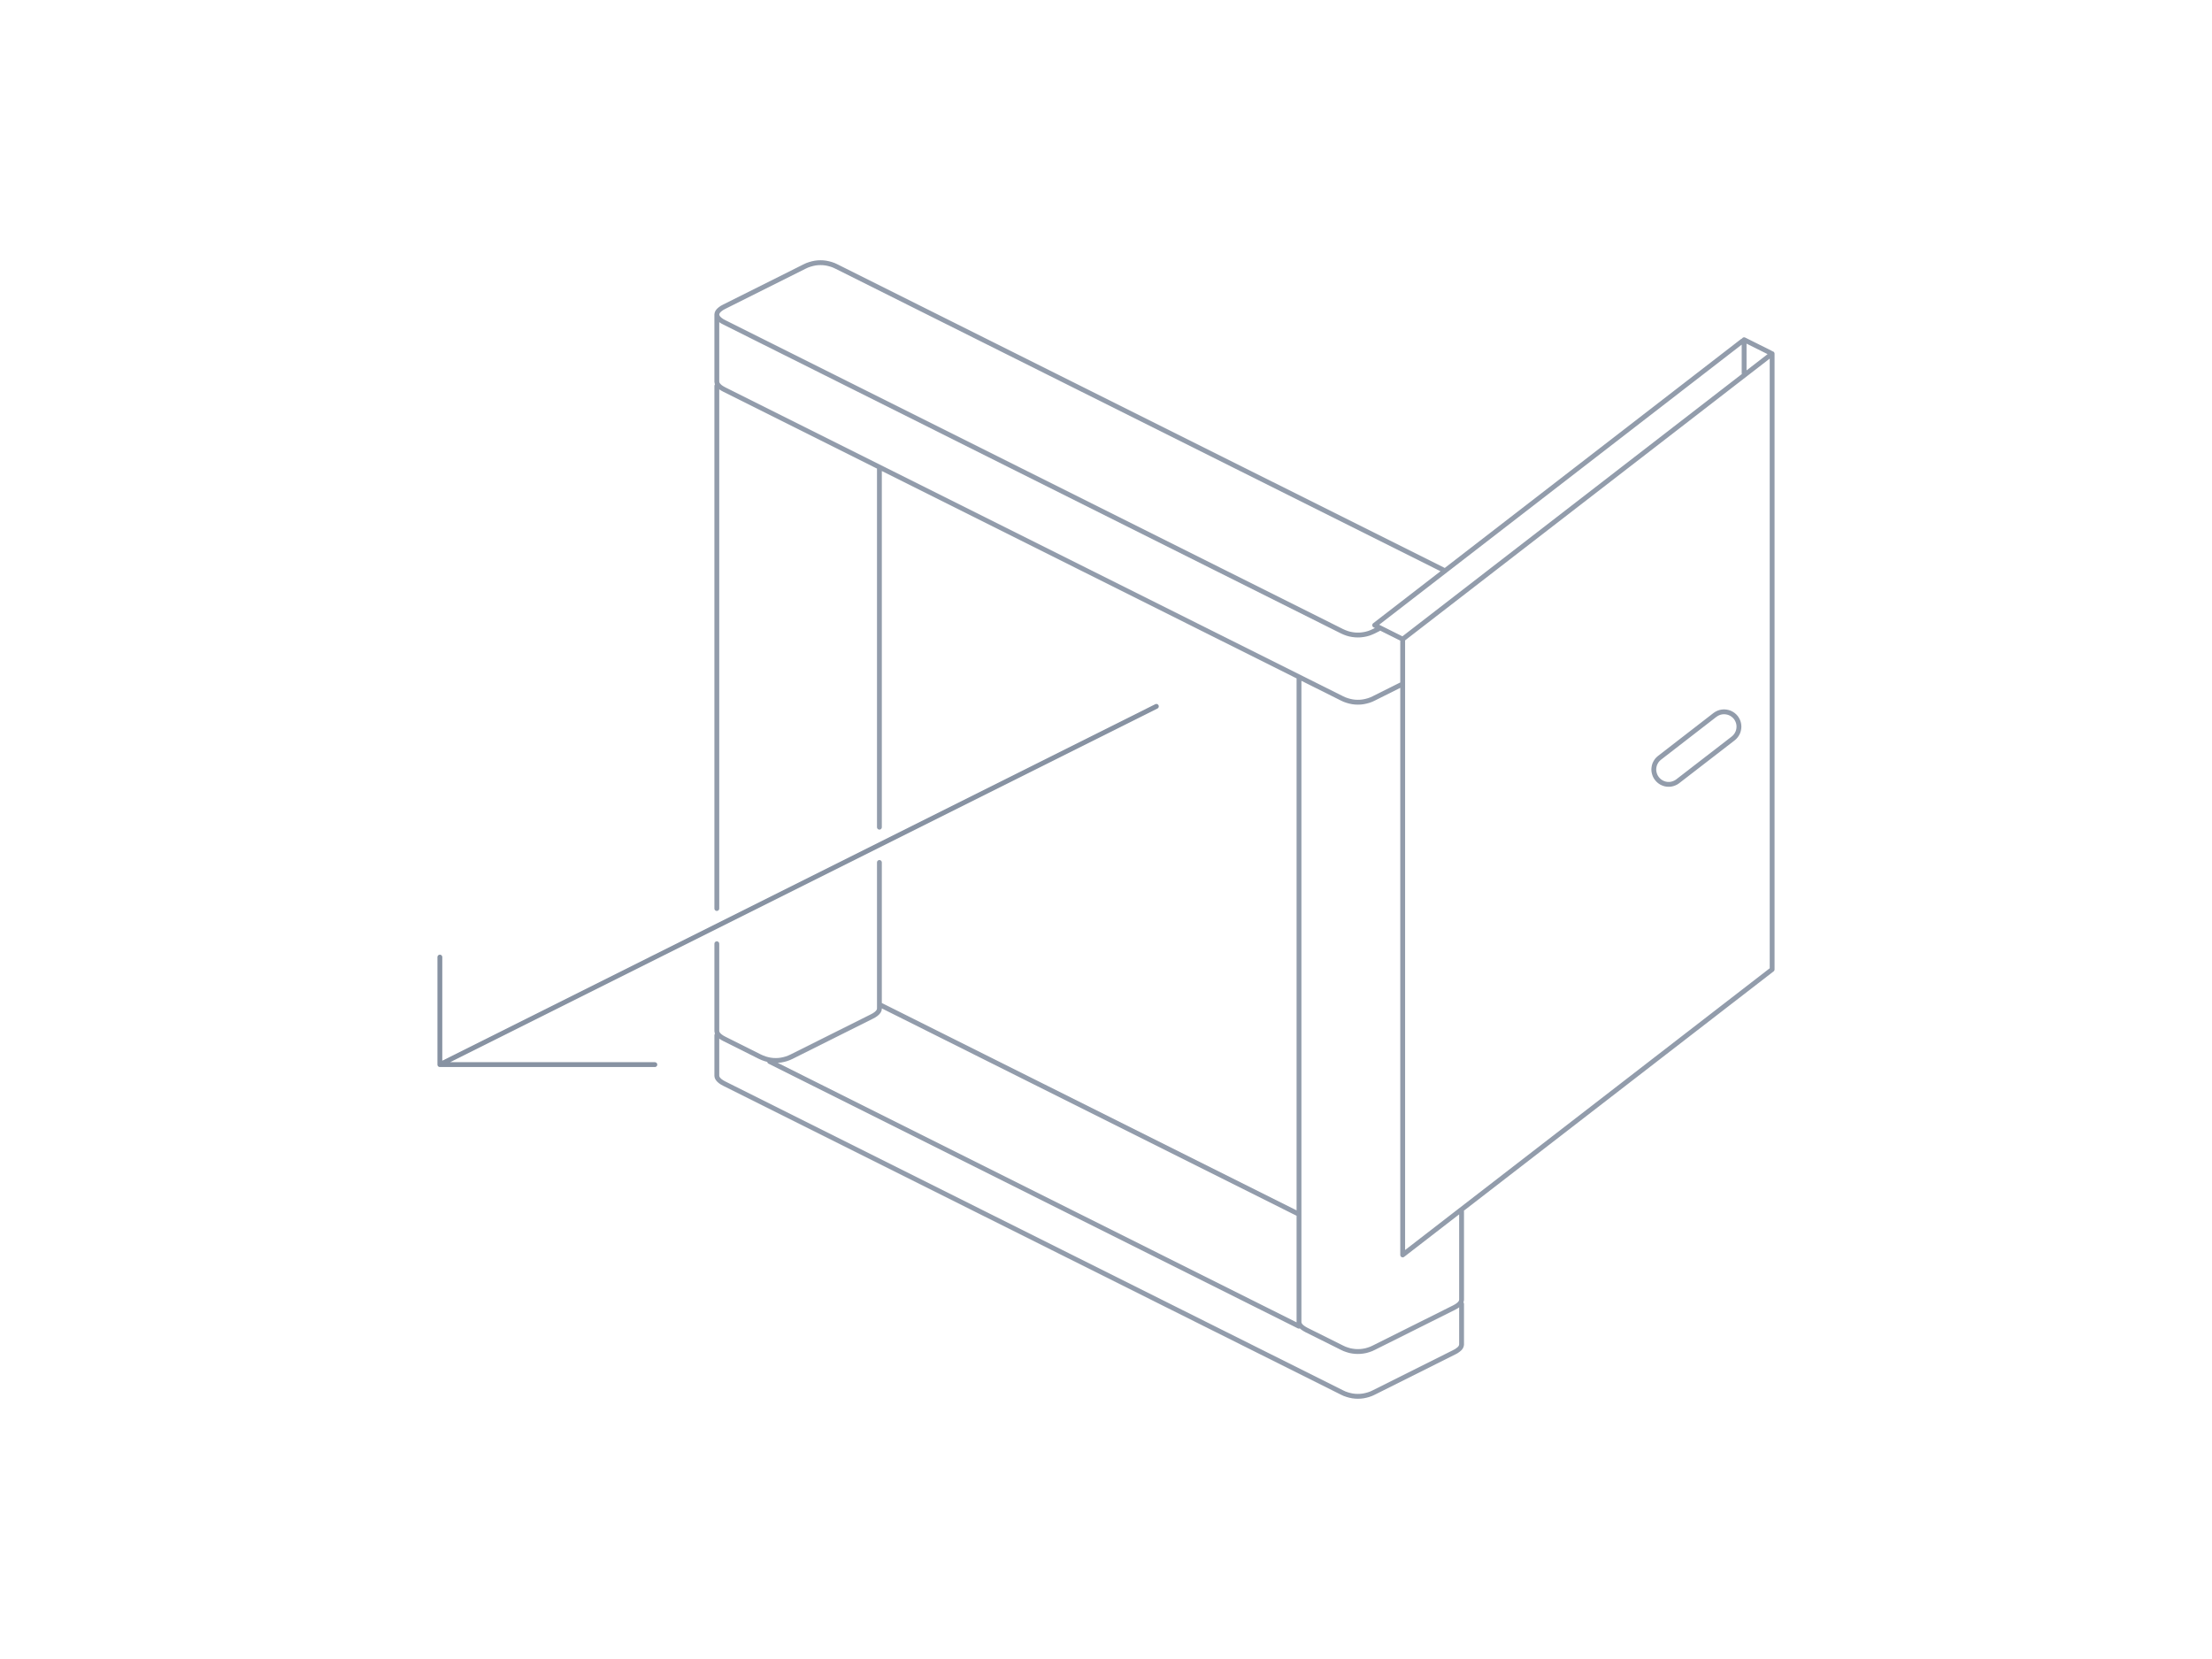
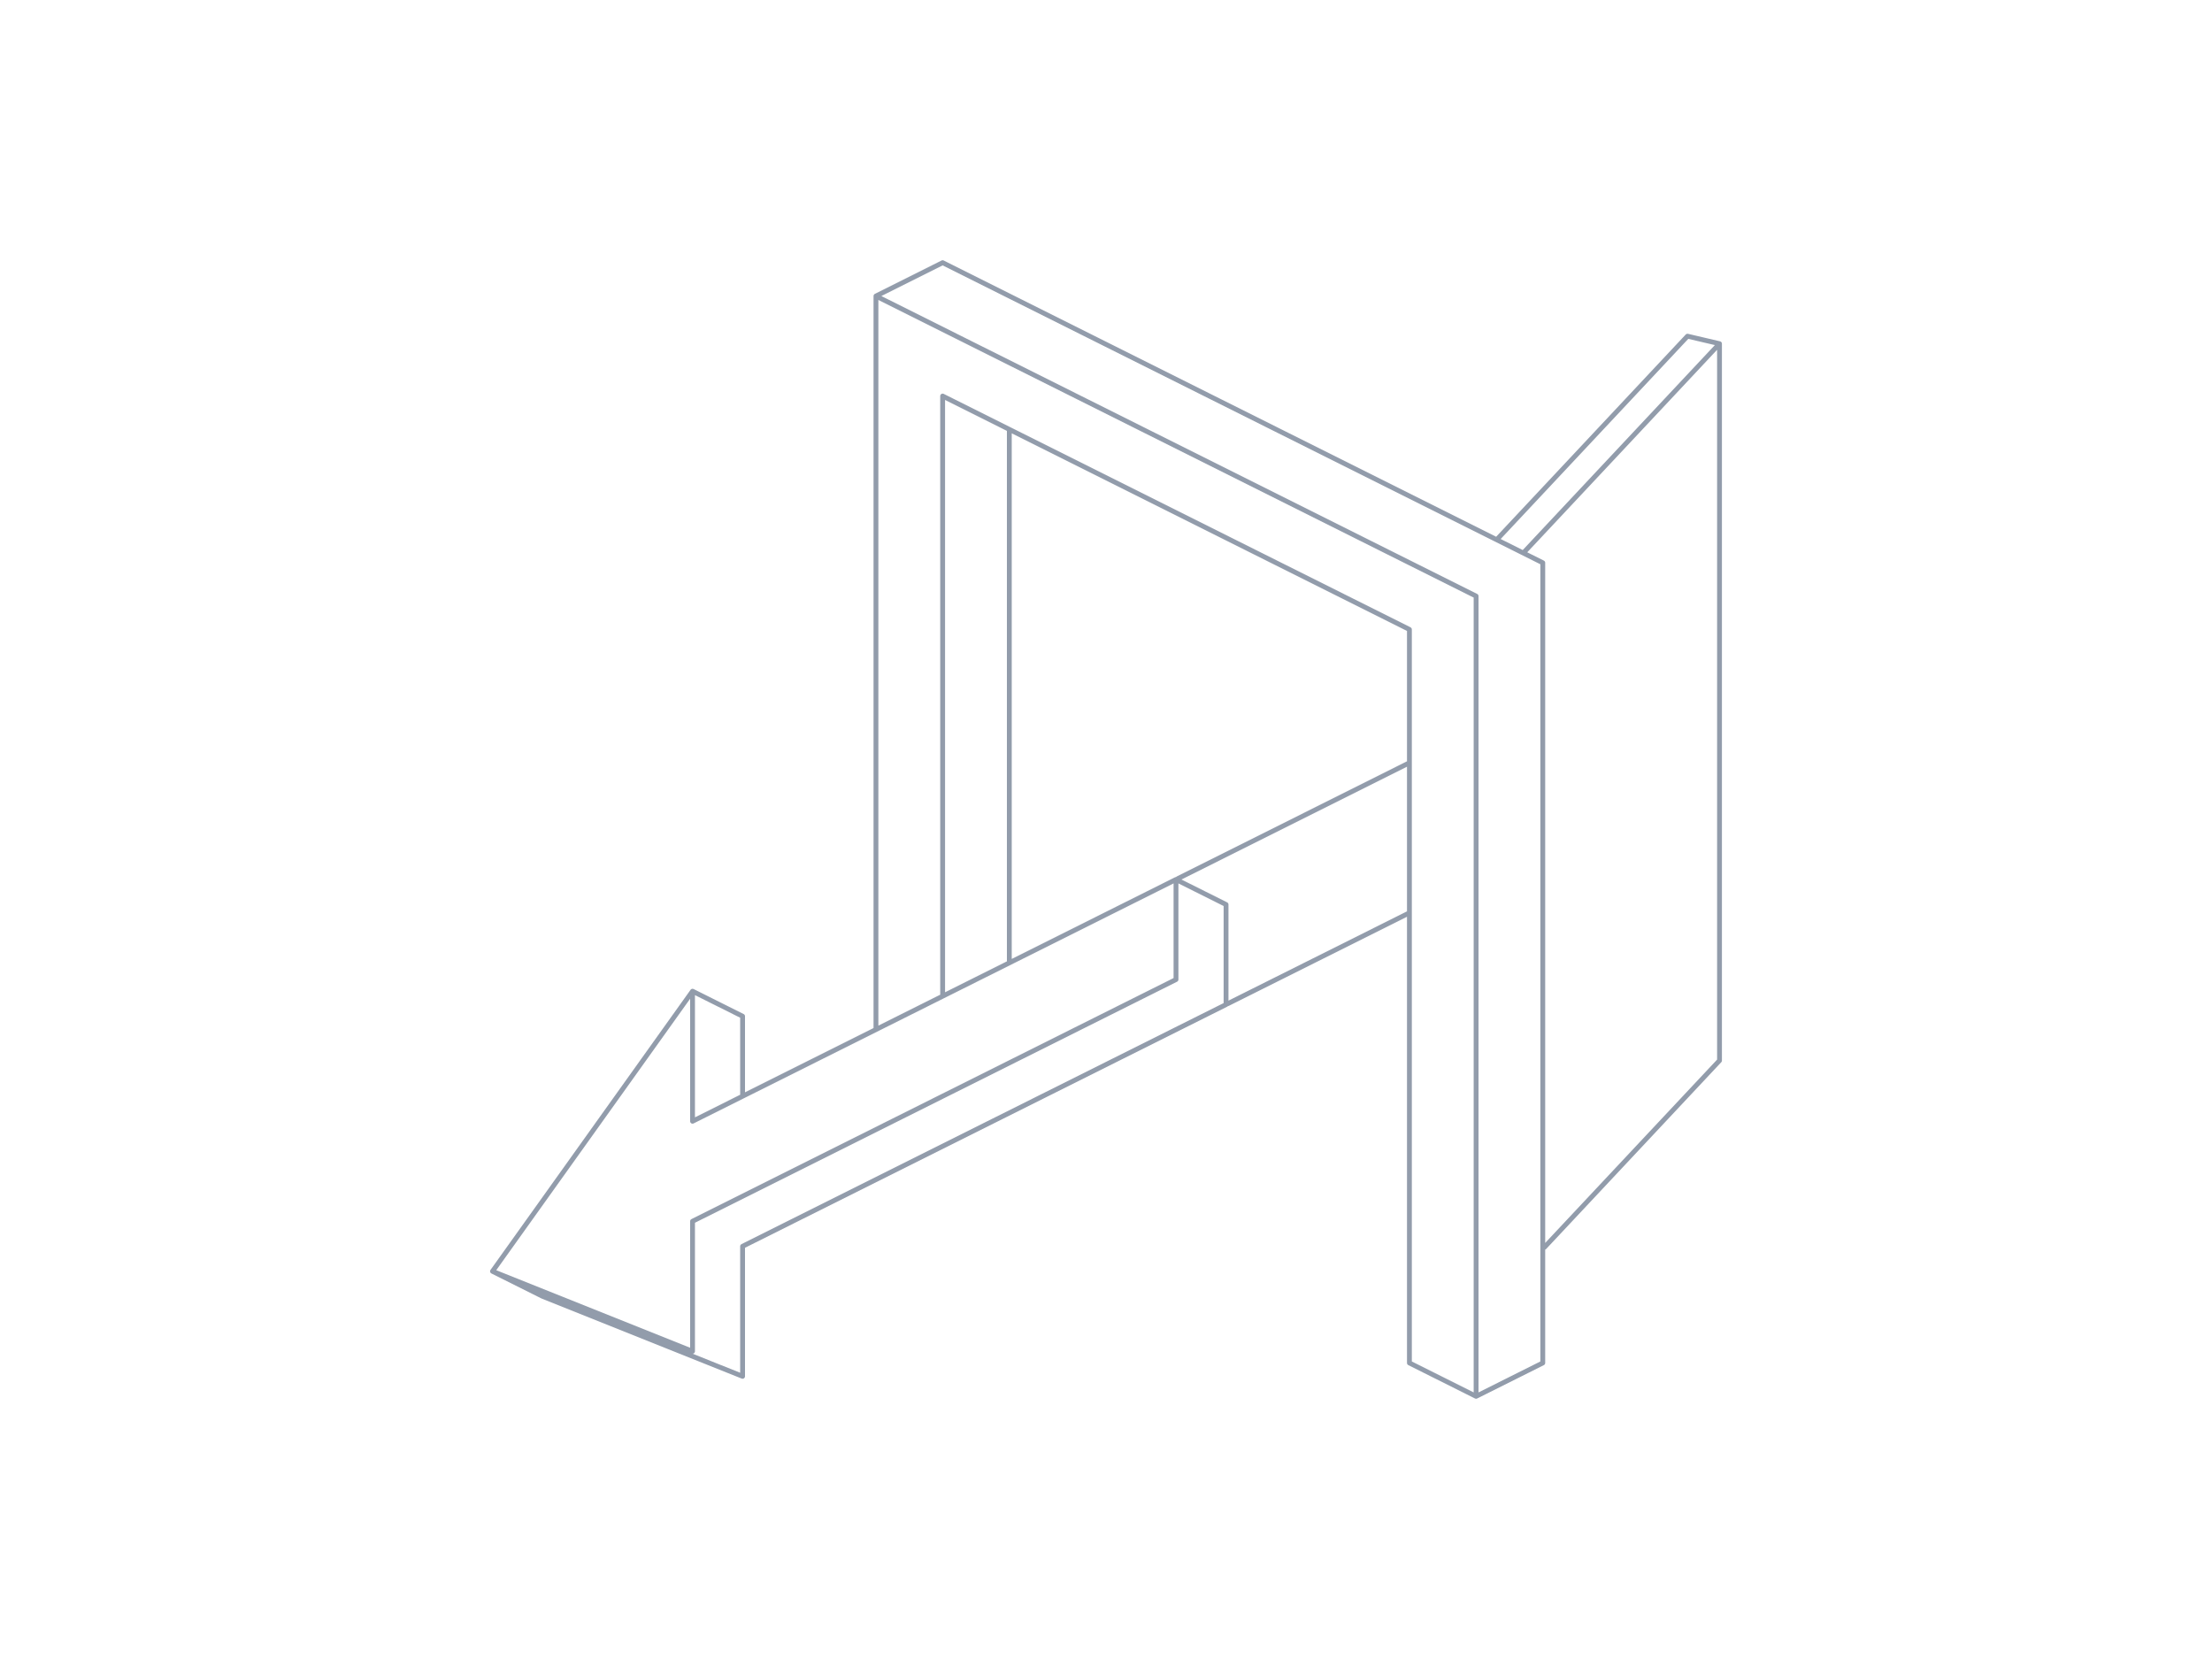
<svg xmlns="http://www.w3.org/2000/svg" viewBox="0 0 480 360" role="img" color="#8792a2" fill="none" stroke="currentColor" stroke-width="1.05" stroke-linecap="round" stroke-linejoin="round">
-   <path vector-effect="non-scaling-stroke" stroke-opacity=".9" d="M155.55,224.64 155.55,233.45 155.60,233.74 155.74,234.03 155.97,234.32 156.29,234.61 156.70,234.89 157.21,235.17 291.21,302.17 291.77,302.43 292.34,302.63 292.91,302.79 293.49,302.91 294.07,302.98 294.66,303.00 295.25,302.98 295.83,302.91 296.41,302.79 296.99,302.63 297.55,302.43 298.11,302.17 315.50,293.47 316.01,293.20 316.42,292.91 316.75,292.63 316.98,292.34 317.11,292.04 317.16,291.75 317.16,282.95 M281.53,263.32 191.18,218.15 M281.85,287.78 167.01,230.35 M155.55,83.74 155.55,197.15 M155.55,204.79 155.55,223.73 155.60,224.02 155.74,224.31 155.97,224.60 156.29,224.89 156.70,225.17 157.21,225.45 164.88,229.29 165.44,229.54 166.01,229.75 166.58,229.91 167.16,230.03 167.75,230.10 168.33,230.12 168.92,230.10 169.50,230.03 170.08,229.91 170.66,229.75 171.23,229.54 171.78,229.29 189.18,220.59 189.68,220.32 190.10,220.03 190.42,219.74 190.65,219.45 190.79,219.16 190.83,218.87 190.83,187.15 M190.83,179.50 190.83,101.76 M281.88,147.28 281.88,286.89 281.92,287.18 282.06,287.48 282.29,287.77 282.61,288.05 283.03,288.34 283.53,288.62 291.21,292.45 291.77,292.71 292.34,292.91 292.91,293.08 293.49,293.19 294.07,293.26 294.66,293.28 295.25,293.26 295.83,293.19 296.41,293.08 296.99,292.91 297.55,292.71 298.11,292.45 315.50,283.76 316.01,283.48 316.42,283.20 316.75,282.91 316.98,282.62 317.11,282.33 317.16,282.03 317.16,262.88 M178.05,57.00 177.47,57.02 176.88,57.09 176.30,57.21 175.73,57.37 175.16,57.57 174.60,57.83 157.21,66.53 156.70,66.80 156.29,67.09 155.97,67.37 155.74,67.66 155.60,67.96 155.55,68.25 155.55,82.83 155.60,83.12 155.74,83.41 155.97,83.70 156.29,83.99 156.70,84.27 157.21,84.55 291.21,151.55 291.77,151.81 292.34,152.01 292.91,152.17 293.49,152.29 294.07,152.36 294.66,152.38 295.25,152.36 295.83,152.29 296.41,152.17 296.99,152.01 297.55,151.81 298.11,151.55 304.03,148.59 M313.23,123.69 181.50,57.83 180.94,57.57 180.38,57.37 179.80,57.21 179.22,57.09 178.64,57.02 178.05,57.00 M299.13,136.47 298.11,136.98 297.55,137.23 296.99,137.44 296.41,137.60 295.83,137.71 295.25,137.78 294.66,137.80 294.07,137.78 293.49,137.71 292.91,137.60 292.34,137.44 291.77,137.23 291.21,136.98 157.21,69.97 156.70,69.70 156.29,69.41 155.97,69.13 155.74,68.84 155.60,68.54 155.55,68.25 M378.12,73.99 298.30,135.66 304.07,138.54 M384.20,76.58 378.47,73.72 378.47,81.00 M304.38,272.32 384.55,210.37 384.55,76.75 304.38,138.70 304.38,272.32 M376.10,160.24 376.41,159.96 376.69,159.64 376.92,159.29 377.11,158.91 377.24,158.51 377.32,158.10 377.35,157.68 377.32,157.25 377.24,156.84 377.10,156.44 376.91,156.06 376.68,155.71 376.40,155.40 376.08,155.12 375.73,154.89 375.35,154.70 374.95,154.57 374.53,154.49 374.11,154.46 373.69,154.49 373.28,154.57 372.88,154.71 372.50,154.90 372.15,155.13 360.13,164.43 359.81,164.71 359.53,165.02 359.30,165.38 359.11,165.75 358.98,166.15 358.90,166.57 358.87,166.99 358.90,167.41 358.99,167.82 359.12,168.22 359.31,168.60 359.55,168.95 359.83,169.27 360.14,169.54 360.50,169.78 360.87,169.96 361.27,170.10 361.69,170.18 362.11,170.20 362.53,170.18 362.94,170.09 363.34,169.95 363.72,169.77 364.07,169.53 376.10,160.24" />
-   <path vector-effect="non-scaling-stroke" stroke-opacity="1" d="M250.93,153.28 95.45,231.02 M95.45,207.69 95.45,231.02 142.10,231.02" />
+   <path vector-effect="non-scaling-stroke" stroke-opacity=".9" d="M335.13,270.67 373.13,230.14 373.13,74.58 366.18,72.95 325.03,116.85 M335.13,270.67 373.13,230.14 373.13,74.58 330.80,119.73 M305.49,165.70 255.59,190.66 M266.40,217.81 305.49,198.26 M190.08,64.24 190.08,223.02 M219.02,208.55 219.02,93.18 305.84,136.59 305.84,295.76 320.31,303.00 334.78,295.76 334.78,122.12 204.55,57.00 190.08,64.24 M204.55,215.79 204.55,85.94 305.84,136.59 305.84,295.76 320.31,303.00 320.31,129.35 190.08,64.24 190.08,223.02 M255.19,190.85 161.14,237.88 161.14,220.52 150.28,215.09 106.87,275.87 117.72,281.29 161.14,298.66 161.14,270.44 266.05,217.99 266.05,196.28 255.19,190.85 M255.19,212.56 150.28,265.01 150.28,293.23 106.87,275.87 150.28,215.09 150.28,243.31 255.19,190.85 255.19,212.56" />
</svg>
